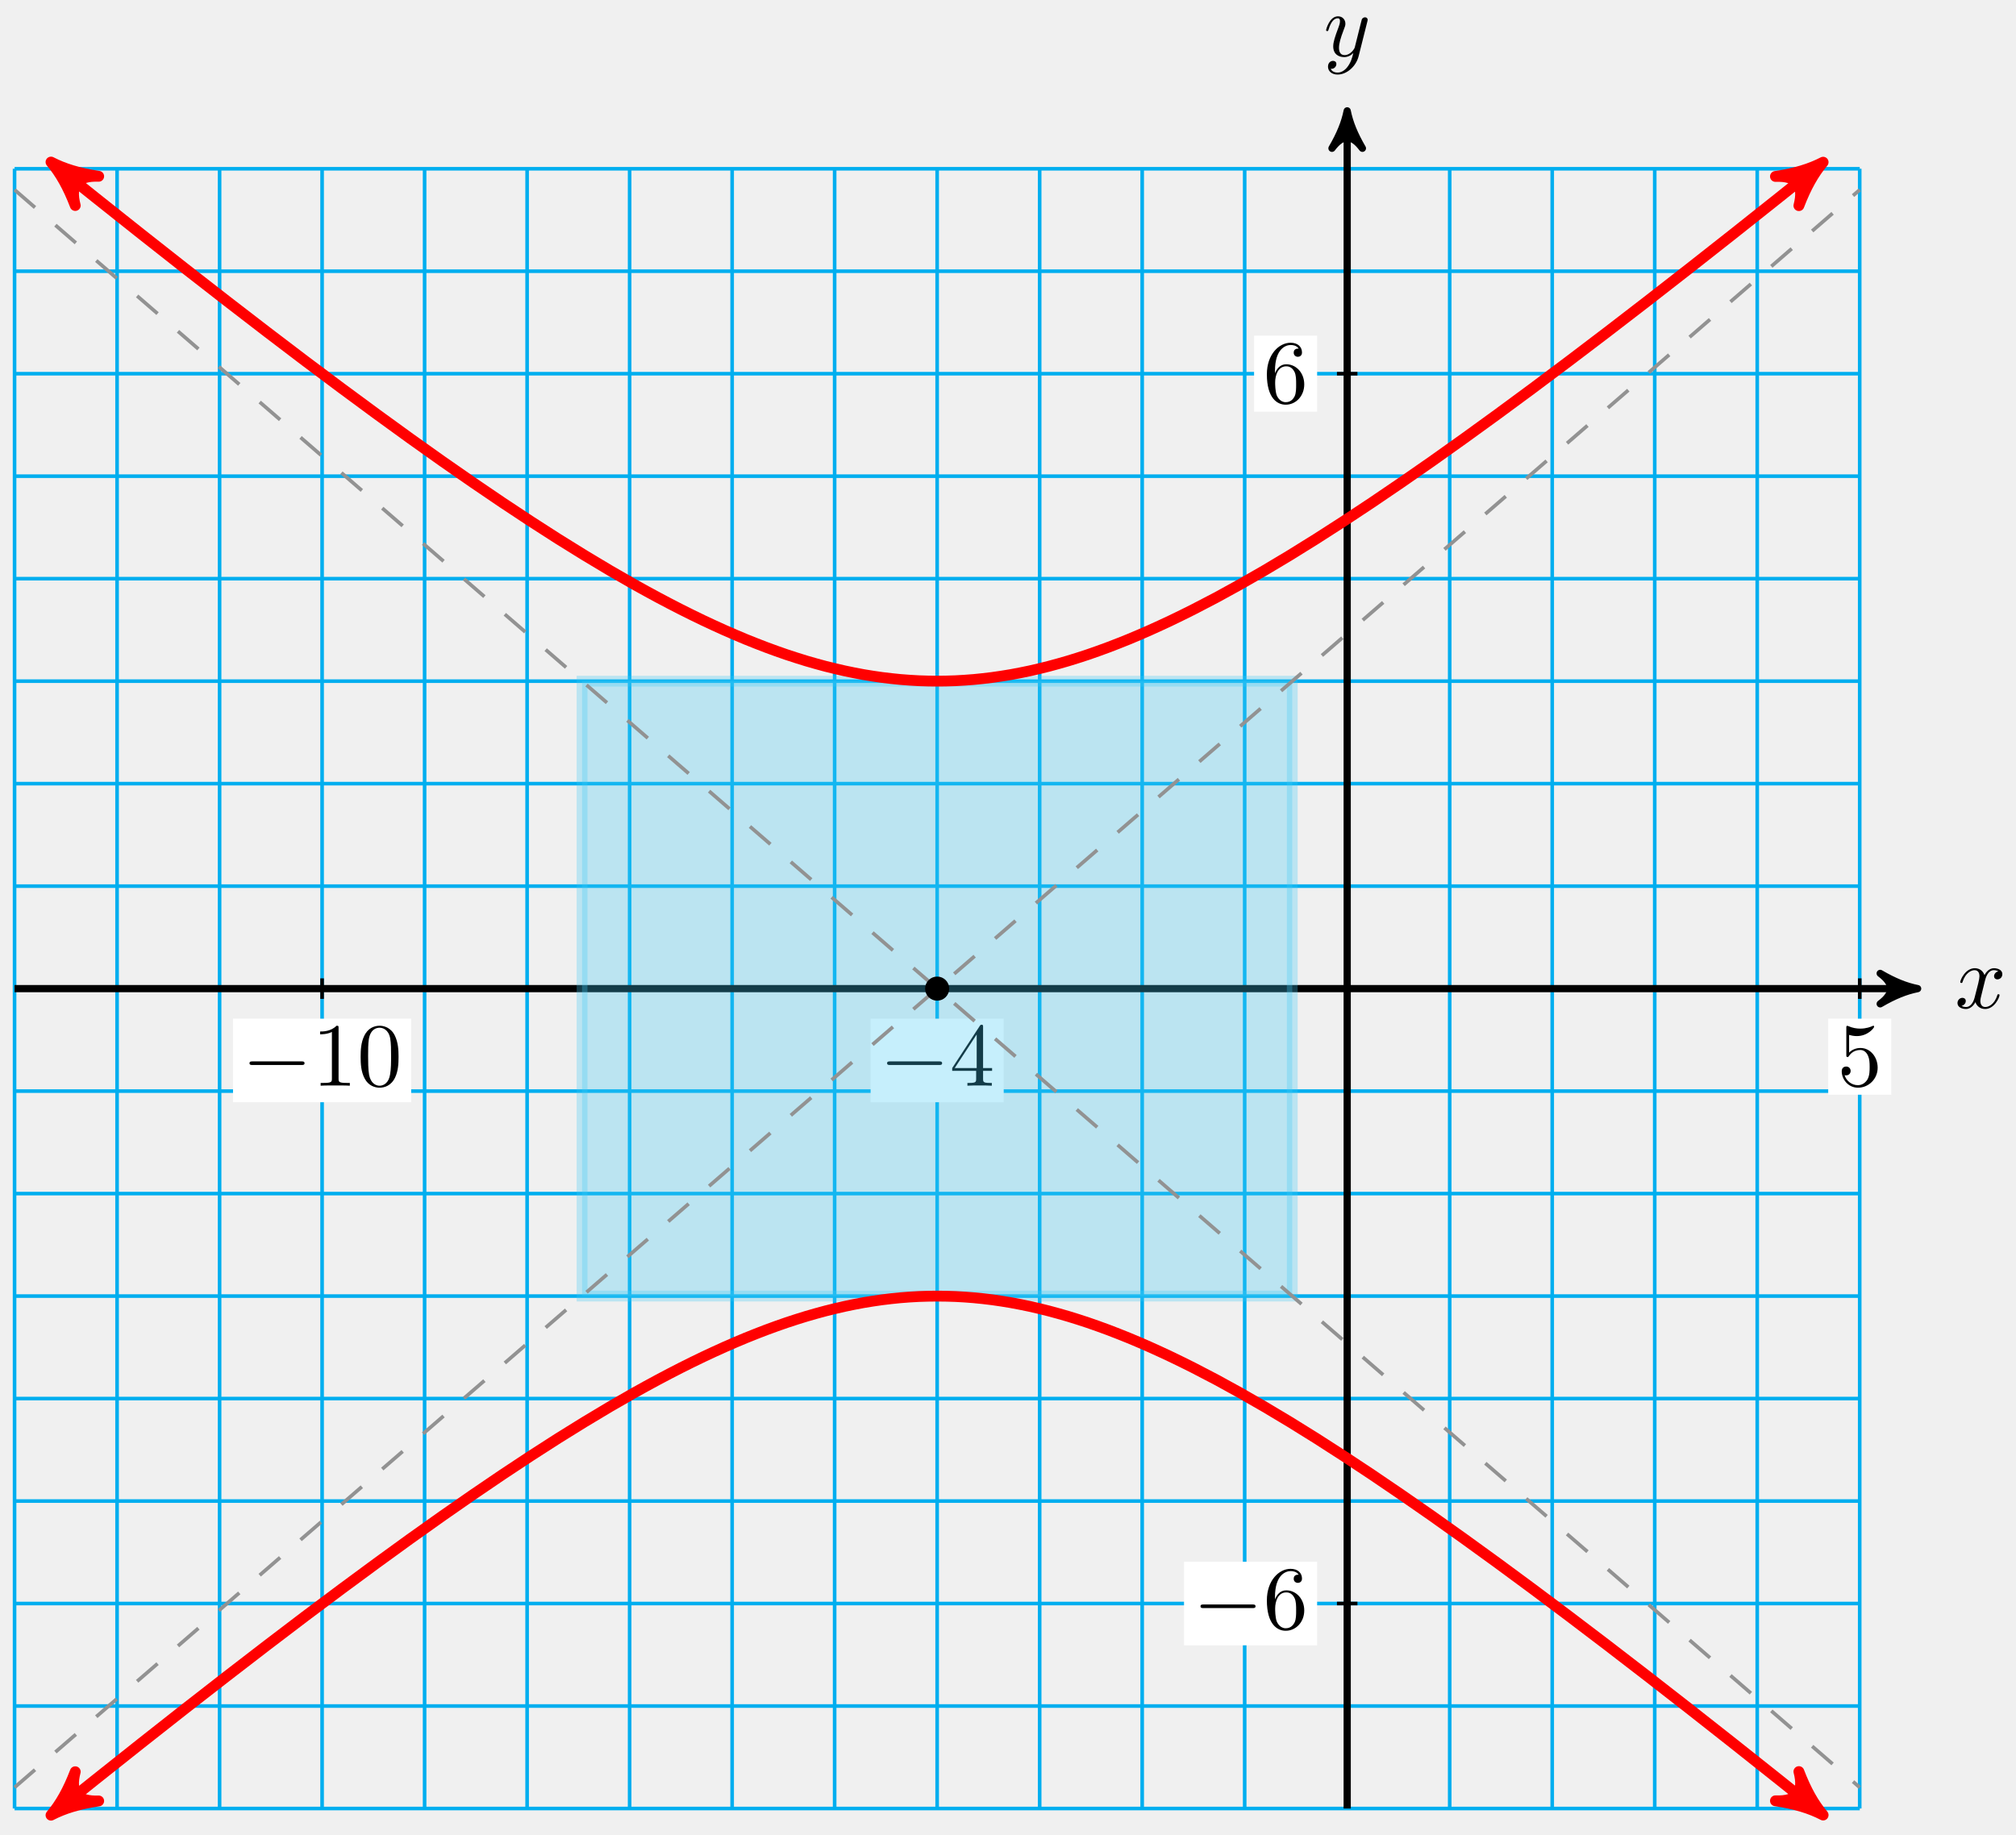
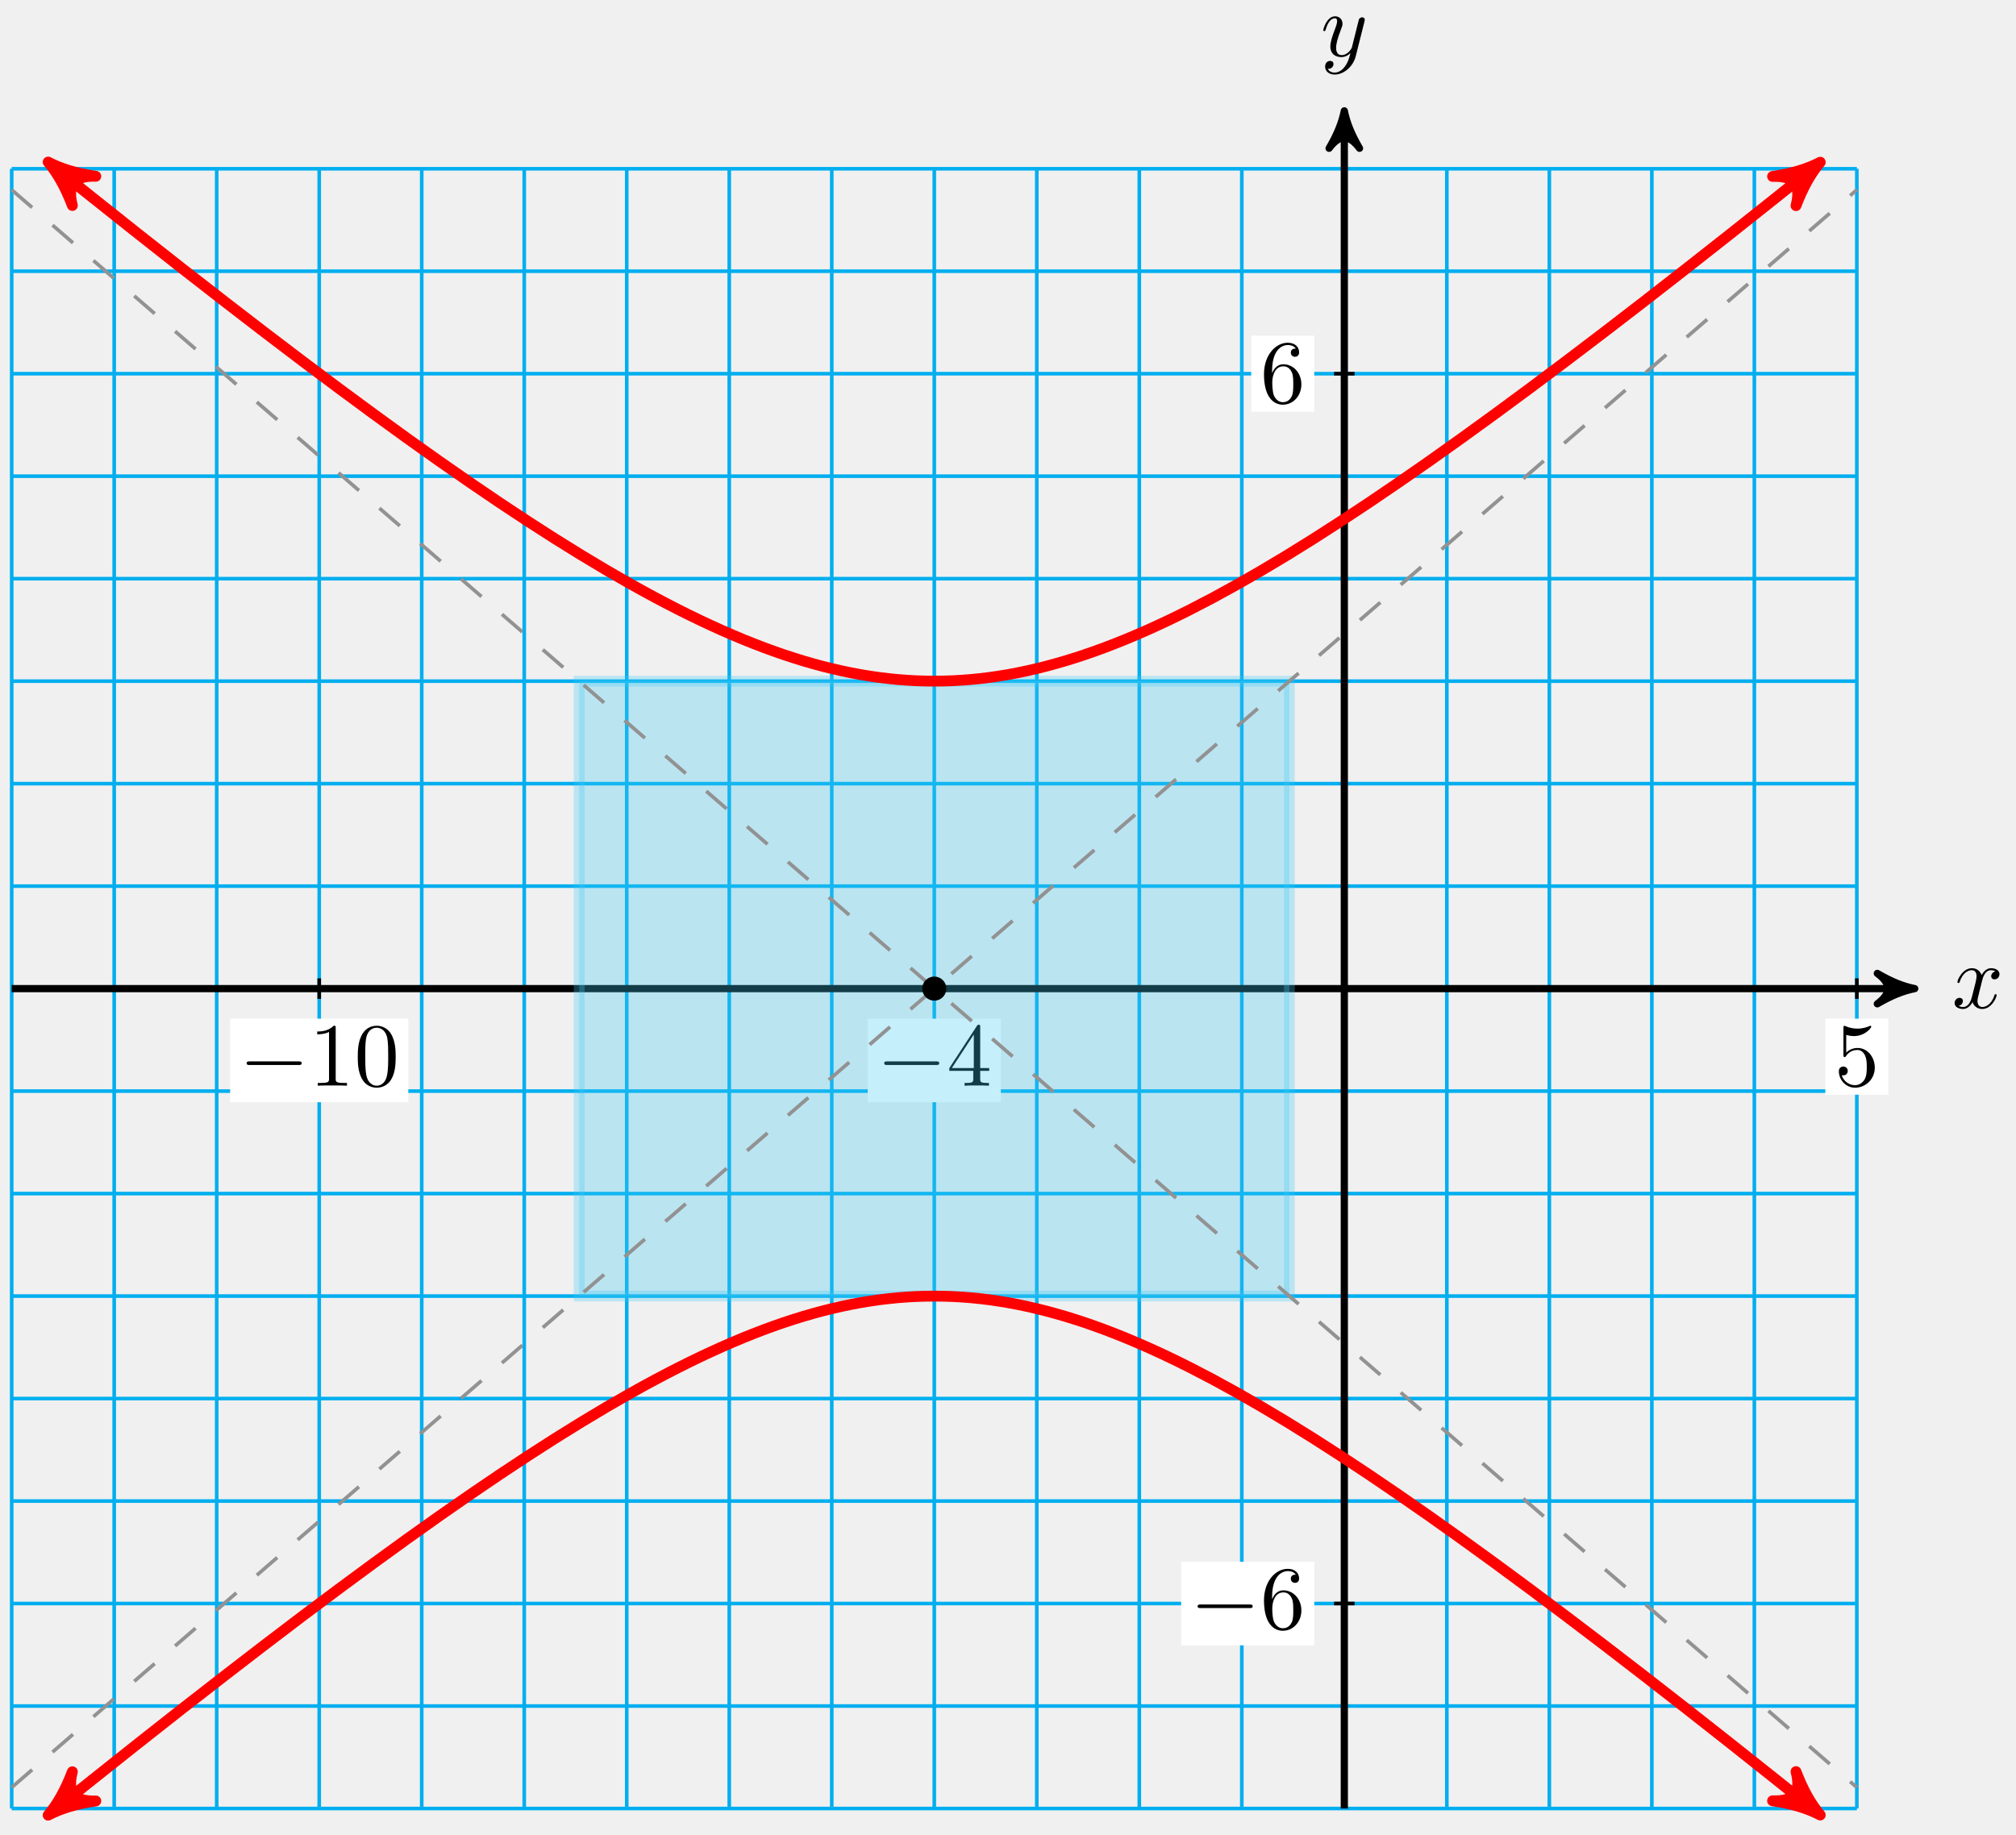
<svg xmlns="http://www.w3.org/2000/svg" xmlns:xlink="http://www.w3.org/1999/xlink" version="1.1" width="223" height="203" viewBox="0 0 223 203">
  <defs>
    <path id="font_1_1" d="M.334 .302C.34 .328 .363 .42 .433 .42 .438 .42 .462 .42 .483 .407 .455 .402 .435 .377 .435 .353 .435 .337 .446 .318 .473 .318 .495 .318 .527 .336 .527 .376 .527 .428 .468 .442 .434 .442 .376 .442 .341 .389 .329 .366 .304 .432 .25 .442 .221 .442 .117 .442 .06 .313 .06 .288 .06 .278 .07 .278 .072 .278 .08 .278 .083 .28 .085 .289 .119 .395 .185 .42 .219 .42 .238 .42 .273 .411 .273 .353 .273 .322 .256 .255 .219 .115 .203 .053 .168 .011 .124 .011 .118 .011 .095 .011 .074 .024 .099 .029 .121 .05 .121 .078 .121 .105 .099 .113 .084 .113 .054 .113 .029 .087 .029 .055 .029 .009 .079-.011 .123-.011 .189-.011 .225 .059 .228 .065 .24 .028 .276-.011 .336-.011 .439-.011 .496 .118 .496 .143 .496 .153 .487 .153 .484 .153 .475 .153 .473 .149 .471 .142 .438 .035 .37 .011 .338 .011 .299 .011 .283 .043 .283 .077 .283 .099 .289 .121 .3 .165L.334 .302Z" />
    <path id="font_1_2" d="M.486 .381C.49 .395 .49 .397 .49 .404 .49 .422 .476 .431 .461 .431 .451 .431 .435 .425 .426 .41 .424 .405 .416 .374 .412 .356 .405 .33 .398 .303 .392 .276L.347 .096C.343 .081 .3 .011 .234 .011 .183 .011 .172 .055 .172 .092 .172 .138 .189 .2 .223 .288 .239 .329 .243 .34 .243 .36 .243 .405 .211 .442 .161 .442 .066 .442 .029 .297 .029 .288 .029 .278 .039 .278 .041 .278 .051 .278 .052 .28 .057 .296 .084 .39 .124 .42 .158 .42 .166 .42 .183 .42 .183 .388 .183 .363 .173 .337 .166 .318 .126 .212 .108 .155 .108 .108 .108 .019 .171-.011 .23-.011 .269-.011 .303 .006 .331 .034 .318-.018 .306-.067 .266-.12 .24-.154 .202-.183 .156-.183 .142-.183 .097-.18 .08-.141 .096-.141 .109-.141 .123-.129 .133-.12 .143-.107 .143-.088 .143-.057 .116-.053 .106-.053 .083-.053 .05-.069 .05-.118 .05-.168 .094-.205 .156-.205 .259-.205 .362-.114 .39-.001L.486 .381Z" />
    <path id="font_2_1" d="M.659 .23C.676 .23 .694 .23 .694 .25 .694 .27 .676 .27 .659 .27H.118C.101 .27 .083 .27 .083 .25 .083 .23 .101 .23 .118 .23H.659Z" />
    <path id="font_3_2" d="M.294 .64C.294 .664 .294 .666 .271 .666 .209 .602 .121 .602 .089 .602V.571C.109 .571 .168 .571 .22 .597V.079C.22 .043 .217 .031 .127 .031H.095V0C.13 .003 .217 .003 .257 .003 .297 .003 .384 .003 .419 0V.031H.387C.297 .031 .294 .042 .294 .079V.64Z" />
    <path id="font_3_1" d="M.46 .32C.46 .4 .455 .48 .42 .554 .374 .65 .292 .666 .25 .666 .19 .666 .117 .64 .076 .547 .044 .478 .039 .4 .039 .32 .039 .245 .043 .155 .084 .079 .127-.002 .2-.022 .249-.022 .303-.022 .379-.001 .423 .094 .455 .163 .46 .241 .46 .32M.249-0C.21-0 .151 .025 .133 .121 .122 .181 .122 .273 .122 .332 .122 .396 .122 .462 .13 .516 .149 .635 .224 .644 .249 .644 .282 .644 .348 .626 .367 .527 .377 .471 .377 .395 .377 .332 .377 .257 .377 .189 .366 .125 .351 .03 .294-0 .249-0Z" />
    <path id="font_3_3" d="M.294 .165V.078C.294 .042 .292 .031 .218 .031H.197V0C.238 .003 .29 .003 .332 .003 .374 .003 .427 .003 .468 0V.031H.447C.373 .031 .371 .042 .371 .078V.165H.471V.196H.371V.651C.371 .671 .371 .677 .355 .677 .346 .677 .343 .677 .335 .665L.028 .196V.165H.294M.3 .196H.056L.3 .569V.196Z" />
    <path id="font_3_4" d="M.449 .2C.449 .319 .367 .419 .259 .419 .211 .419 .168 .403 .132 .368V.564C.152 .558 .185 .551 .217 .551 .34 .551 .41 .642 .41 .655 .41 .661 .407 .666 .4 .666 .399 .666 .397 .666 .392 .663 .372 .654 .323 .634 .256 .634 .216 .634 .17 .641 .123 .662 .115 .665 .113 .665 .111 .665 .101 .665 .101 .657 .101 .641V.344C.101 .326 .101 .318 .115 .318 .122 .318 .124 .321 .128 .327 .139 .343 .176 .397 .257 .397 .309 .397 .334 .351 .342 .333 .358 .296 .36 .257 .36 .207 .36 .172 .36 .112 .336 .07 .312 .031 .275 .006 .229 .006 .156 .006 .099 .058 .082 .117 .085 .116 .088 .115 .099 .115 .132 .115 .149 .14 .149 .164 .149 .188 .132 .213 .099 .213 .085 .213 .05 .206 .05 .16 .05 .074 .119-.022 .231-.022 .347-.022 .449 .073 .449 .2Z" />
    <path id="font_3_5" d="M.132 .328V.352C.132 .605 .256 .641 .307 .641 .331 .641 .373 .635 .395 .601 .38 .601 .34 .601 .34 .556 .34 .525 .364 .51 .386 .51 .402 .51 .432 .519 .432 .558 .432 .618 .388 .666 .305 .666 .177 .666 .042 .537 .042 .316 .042 .049 .158-.022 .251-.022 .362-.022 .457 .072 .457 .204 .457 .331 .368 .427 .257 .427 .189 .427 .152 .376 .132 .328M.251 .006C.188 .006 .158 .066 .152 .081 .134 .128 .134 .208 .134 .226 .134 .304 .166 .404 .256 .404 .272 .404 .318 .404 .349 .342 .367 .305 .367 .254 .367 .205 .367 .157 .367 .107 .35 .071 .32 .011 .274 .006 .251 .006Z" />
  </defs>
-   <path transform="matrix(1.00005,0,0,-1.00002,149.0197,109.3779)" stroke-width=".399" stroke-linecap="butt" stroke-miterlimit="10" stroke-linejoin="miter" fill="none" stroke="#00aeef" d="M-147.401-90.708H56.693M-147.401-79.37H56.693M-147.401-68.031H56.693M-147.401-56.693H56.693M-147.401-45.354H56.693M-147.401-34.016H56.693M-147.401-22.677H56.693M-147.401-11.339H56.693M-147.401 0H56.693M-147.401 11.339H56.693M-147.401 22.677H56.693M-147.401 34.016H56.693M-147.401 45.354H56.693M-147.401 56.693H56.693M-147.401 68.031H56.693M-147.401 79.37H56.693M-147.401 90.704H56.693M-147.401-90.708V90.708M-136.063-90.708V90.708M-124.724-90.708V90.708M-113.385-90.708V90.708M-102.047-90.708V90.708M-90.708-90.708V90.708M-79.37-90.708V90.708M-68.031-90.708V90.708M-56.693-90.708V90.708M-45.354-90.708V90.708M-34.016-90.708V90.708M-22.677-90.708V90.708M-11.339-90.708V90.708M0-90.708V90.708M11.339-90.708V90.708M22.677-90.708V90.708M34.016-90.708V90.708M45.354-90.708V90.708M56.689-90.708V90.708M56.693 90.708" />
-   <path transform="matrix(1.00005,0,0,-1.00002,149.0197,109.3779)" stroke-width=".797" stroke-linecap="butt" stroke-miterlimit="10" stroke-linejoin="miter" fill="none" stroke="#000000" d="M-147.401 0H62.061" />
-   <path transform="matrix(1.00005,0,0,-1.00002,211.0841,109.3779)" d="M1.036 0C-.259 .259-1.554 .777-3.108 1.684-1.554 .518-1.554-.518-3.108-1.684-1.554-.777-.259-.259 1.036 0Z" />
-   <path transform="matrix(1.00005,0,0,-1.00002,211.0841,109.3779)" stroke-width=".797" stroke-linecap="butt" stroke-linejoin="round" fill="none" stroke="#000000" d="M1.036 0C-.259 .259-1.554 .777-3.108 1.684-1.554 .518-1.554-.518-3.108-1.684-1.554-.777-.259-.259 1.036 0Z" />
-   <use data-text="x" xlink:href="#font_1_1" transform="matrix(9.963098,0,0,-9.962799,216.238,111.523)" />
-   <path transform="matrix(1.00005,0,0,-1.00002,149.0197,109.3779)" stroke-width=".797" stroke-linecap="butt" stroke-miterlimit="10" stroke-linejoin="miter" fill="none" stroke="#000000" d="M0-90.708V96.077" />
-   <path transform="matrix(0,-1.00002,-1.00005,-0,149.0197,13.29903)" d="M1.036 0C-.259 .259-1.554 .777-3.108 1.684-1.554 .518-1.554-.518-3.108-1.684-1.554-.777-.259-.259 1.036 0Z" />
-   <path transform="matrix(0,-1.00002,-1.00005,-0,149.0197,13.29903)" stroke-width=".797" stroke-linecap="butt" stroke-linejoin="round" fill="none" stroke="#000000" d="M1.036 0C-.259 .259-1.554 .777-3.108 1.684-1.554 .518-1.554-.518-3.108-1.684-1.554-.777-.259-.259 1.036 0Z" />
-   <use data-text="y" xlink:href="#font_1_2" transform="matrix(9.963098,0,0,-9.962799,146.3986,6.207863)" />
-   <path transform="matrix(1.00005,0,0,-1.00002,149.0197,109.3779)" stroke-width=".399" stroke-linecap="butt" stroke-miterlimit="10" stroke-linejoin="miter" fill="none" stroke="#000000" d="M-113.385 1.134V-1.134" />
-   <path transform="matrix(1.00005,0,0,-1.00002,149.0197,109.3779)" d="M-123.238-12.569H-103.533V-3.326H-123.238Z" fill="#ffffff" />
-   <use data-text="−" xlink:href="#font_2_1" transform="matrix(9.963098,0,0,-9.962799,26.77258,120.1201)" />
-   <use data-text="1" xlink:href="#font_3_2" transform="matrix(9.963098,0,0,-9.962799,34.52196,120.1201)" />
-   <use data-text="0" xlink:href="#font_3_1" transform="matrix(9.963098,0,0,-9.962799,39.50351,120.1201)" />
-   <path transform="matrix(1.00005,0,0,-1.00002,149.0197,109.3779)" stroke-width=".399" stroke-linecap="butt" stroke-miterlimit="10" stroke-linejoin="miter" fill="none" stroke="#000000" d="M-45.354 1.134V-1.134" />
-   <path transform="matrix(1.00005,0,0,-1.00002,149.0197,109.3779)" d="M-52.716-12.569H-37.993V-3.326H-52.716Z" fill="#ffffff" />
-   <use data-text="−" xlink:href="#font_2_1" transform="matrix(9.963098,0,0,-9.962799,97.2981,120.1201)" />
-   <use data-text="4" xlink:href="#font_3_3" transform="matrix(9.963098,0,0,-9.962799,105.0475,120.1201)" />
-   <path transform="matrix(1.00005,0,0,-1.00002,149.0197,109.3779)" stroke-width=".399" stroke-linecap="butt" stroke-miterlimit="10" stroke-linejoin="miter" fill="none" stroke="#000000" d="M56.693 1.134V-1.134" />
-   <path transform="matrix(1.00005,0,0,-1.00002,149.0197,109.3779)" d="M53.206-11.739H60.18V-3.326H53.206Z" fill="#ffffff" />
-   <use data-text="5" xlink:href="#font_3_4" transform="matrix(9.963098,0,0,-9.962799,203.2244,120.1201)" />
-   <path transform="matrix(1.00005,0,0,-1.00002,149.0197,109.3779)" stroke-width=".399" stroke-linecap="butt" stroke-miterlimit="10" stroke-linejoin="miter" fill="none" stroke="#000000" d="M1.134-68.031H-1.134" />
-   <path transform="matrix(1.00005,0,0,-1.00002,149.0197,109.3779)" d="M-18.048-72.653H-3.326V-63.41H-18.048Z" fill="#ffffff" />
-   <use data-text="−" xlink:href="#font_2_1" transform="matrix(9.963098,0,0,-9.962799,131.9668,180.2054)" />
-   <use data-text="6" xlink:href="#font_3_5" transform="matrix(9.963098,0,0,-9.962799,139.7162,180.2054)" />
-   <path transform="matrix(1.00005,0,0,-1.00002,149.0197,109.3779)" stroke-width=".399" stroke-linecap="butt" stroke-miterlimit="10" stroke-linejoin="miter" fill="none" stroke="#000000" d="M1.134 68.031H-1.134" />
-   <path transform="matrix(1.00005,0,0,-1.00002,149.0197,109.3779)" d="M-10.299 63.825H-3.326V72.238H-10.299Z" fill="#ffffff" />
-   <use data-text="6" xlink:href="#font_3_5" transform="matrix(9.963098,0,0,-9.962799,139.7162,44.55564)" />
+   <path transform="matrix(1.00005,0,0,-1.00002,148.7015,109.3779)" stroke-width=".399" stroke-linecap="butt" stroke-miterlimit="10" stroke-linejoin="miter" fill="none" stroke="#00aeef" d="M-147.401-90.708H56.693M-147.401-79.37H56.693M-147.401-68.031H56.693M-147.401-56.693H56.693M-147.401-45.354H56.693M-147.401-34.016H56.693M-147.401-22.677H56.693M-147.401-11.339H56.693M-147.401 0H56.693M-147.401 11.339H56.693M-147.401 22.677H56.693M-147.401 34.016H56.693M-147.401 45.354H56.693M-147.401 56.693H56.693M-147.401 68.031H56.693M-147.401 79.37H56.693M-147.401 90.704H56.693M-147.401-90.708V90.708M-136.063-90.708V90.708M-124.724-90.708V90.708M-113.385-90.708V90.708M-102.047-90.708V90.708M-90.708-90.708V90.708M-79.37-90.708V90.708M-68.031-90.708V90.708M-56.693-90.708V90.708M-45.354-90.708V90.708M-34.016-90.708V90.708M-22.677-90.708V90.708M-11.339-90.708V90.708M0-90.708V90.708M11.339-90.708V90.708M22.677-90.708V90.708M34.016-90.708V90.708M45.354-90.708V90.708M56.689-90.708V90.708M56.693 90.708" />
+   <path transform="matrix(1.00005,0,0,-1.00002,148.7015,109.3779)" stroke-width=".797" stroke-linecap="butt" stroke-miterlimit="10" stroke-linejoin="miter" fill="none" stroke="#000000" d="M-147.401 0H62.061" />
+   <path transform="matrix(1.00005,0,0,-1.00002,210.766,109.3779)" d="M1.036 0C-.259 .259-1.554 .777-3.108 1.684-1.554 .518-1.554-.518-3.108-1.684-1.554-.777-.259-.259 1.036 0Z" />
+   <path transform="matrix(1.00005,0,0,-1.00002,210.766,109.3779)" stroke-width=".797" stroke-linecap="butt" stroke-linejoin="round" fill="none" stroke="#000000" d="M1.036 0C-.259 .259-1.554 .777-3.108 1.684-1.554 .518-1.554-.518-3.108-1.684-1.554-.777-.259-.259 1.036 0Z" />
+   <use data-text="x" xlink:href="#font_1_1" transform="matrix(9.963098,0,0,-9.962799,215.9199,111.523)" />
+   <path transform="matrix(1.00005,0,0,-1.00002,148.7015,109.3779)" stroke-width=".797" stroke-linecap="butt" stroke-miterlimit="10" stroke-linejoin="miter" fill="none" stroke="#000000" d="M0-90.708V96.077" />
+   <path transform="matrix(0,-1.00002,-1.00005,-0,148.7015,13.29903)" d="M1.036 0C-.259 .259-1.554 .777-3.108 1.684-1.554 .518-1.554-.518-3.108-1.684-1.554-.777-.259-.259 1.036 0Z" />
+   <path transform="matrix(0,-1.00002,-1.00005,-0,148.7015,13.29903)" stroke-width=".797" stroke-linecap="butt" stroke-linejoin="round" fill="none" stroke="#000000" d="M1.036 0C-.259 .259-1.554 .777-3.108 1.684-1.554 .518-1.554-.518-3.108-1.684-1.554-.777-.259-.259 1.036 0Z" />
+   <use data-text="y" xlink:href="#font_1_2" transform="matrix(9.963098,0,0,-9.962799,146.0804,6.207863)" />
+   <path transform="matrix(1.00005,0,0,-1.00002,148.7015,109.3779)" stroke-width=".399" stroke-linecap="butt" stroke-miterlimit="10" stroke-linejoin="miter" fill="none" stroke="#000000" d="M-113.385 1.134V-1.134" />
+   <path transform="matrix(1.00005,0,0,-1.00002,148.7015,109.3779)" d="M-123.238-12.569H-103.533V-3.326H-123.238Z" fill="#ffffff" />
+   <use data-text="−" xlink:href="#font_2_1" transform="matrix(9.963098,0,0,-9.962799,26.45442,120.1201)" />
+   <use data-text="1" xlink:href="#font_3_2" transform="matrix(9.963098,0,0,-9.962799,34.20381,120.1201)" />
+   <use data-text="0" xlink:href="#font_3_1" transform="matrix(9.963098,0,0,-9.962799,39.18535,120.1201)" />
+   <path transform="matrix(1.00005,0,0,-1.00002,148.7015,109.3779)" stroke-width=".399" stroke-linecap="butt" stroke-miterlimit="10" stroke-linejoin="miter" fill="none" stroke="#000000" d="M-45.354 1.134V-1.134" />
+   <path transform="matrix(1.00005,0,0,-1.00002,148.7015,109.3779)" d="M-52.716-12.569H-37.993V-3.326H-52.716Z" fill="#ffffff" />
+   <use data-text="−" xlink:href="#font_2_1" transform="matrix(9.963098,0,0,-9.962799,96.97994,120.1201)" />
+   <use data-text="4" xlink:href="#font_3_3" transform="matrix(9.963098,0,0,-9.962799,104.7293,120.1201)" />
+   <path transform="matrix(1.00005,0,0,-1.00002,148.7015,109.3779)" stroke-width=".399" stroke-linecap="butt" stroke-miterlimit="10" stroke-linejoin="miter" fill="none" stroke="#000000" d="M56.693 1.134V-1.134" />
+   <path transform="matrix(1.00005,0,0,-1.00002,148.7015,109.3779)" d="M53.206-11.739H60.18V-3.326H53.206Z" fill="#ffffff" />
+   <use data-text="5" xlink:href="#font_3_4" transform="matrix(9.963098,0,0,-9.962799,202.9062,120.1201)" />
+   <path transform="matrix(1.00005,0,0,-1.00002,148.7015,109.3779)" stroke-width=".399" stroke-linecap="butt" stroke-miterlimit="10" stroke-linejoin="miter" fill="none" stroke="#000000" d="M1.134-68.031H-1.134" />
+   <path transform="matrix(1.00005,0,0,-1.00002,148.7015,109.3779)" d="M-18.048-72.653H-3.326V-63.41H-18.048Z" fill="#ffffff" />
+   <use data-text="−" xlink:href="#font_2_1" transform="matrix(9.963098,0,0,-9.962799,131.6487,180.2054)" />
+   <use data-text="6" xlink:href="#font_3_5" transform="matrix(9.963098,0,0,-9.962799,139.3981,180.2054)" />
+   <path transform="matrix(1.00005,0,0,-1.00002,148.7015,109.3779)" stroke-width=".399" stroke-linecap="butt" stroke-miterlimit="10" stroke-linejoin="miter" fill="none" stroke="#000000" d="M1.134 68.031H-1.134" />
+   <path transform="matrix(1.00005,0,0,-1.00002,148.7015,109.3779)" d="M-10.299 63.825H-3.326V72.238H-10.299Z" fill="#ffffff" />
+   <use data-text="6" xlink:href="#font_3_5" transform="matrix(9.963098,0,0,-9.962799,139.3981,44.55564)" />
  <g>
-     <path transform="matrix(1.00005,0,0,-1.00002,149.0197,109.3779)" d="M-84.632-34.016V34.016H-6.076V-34.016ZM-6.076 34.016" fill="#42c8f4" fill-opacity=".3" />
-     <path transform="matrix(1.00005,0,0,-1.00002,149.0197,109.3779)" stroke-width="1.196" stroke-linecap="butt" stroke-miterlimit="10" stroke-linejoin="miter" fill="none" stroke="#42c8f4" stroke-opacity=".3" d="M-84.632-34.016V34.016H-6.076V-34.016ZM-6.076 34.016" />
+     <path transform="matrix(1.00005,0,0,-1.00002,148.7015,109.3779)" d="M-84.632-34.016V34.016H-6.076V-34.016ZM-6.076 34.016" fill="#42c8f4" fill-opacity=".3" />
+     <path transform="matrix(1.00005,0,0,-1.00002,148.7015,109.3779)" stroke-width="1.196" stroke-linecap="butt" stroke-miterlimit="10" stroke-linejoin="miter" fill="none" stroke="#42c8f4" stroke-opacity=".3" d="M-84.632-34.016V34.016H-6.076V-34.016ZM-6.076 34.016" />
  </g>
-   <path transform="matrix(1.00005,0,0,-1.00002,149.0197,109.3779)" stroke-width=".399" stroke-linecap="butt" stroke-dasharray="2.989,2.989" stroke-miterlimit="10" stroke-linejoin="miter" fill="none" stroke="#929292" d="M-147.401-88.377 56.693 88.377" />
-   <path transform="matrix(1.00005,0,0,-1.00002,149.0197,109.3779)" stroke-width=".399" stroke-linecap="butt" stroke-dasharray="2.989,2.989" stroke-miterlimit="10" stroke-linejoin="miter" fill="none" stroke="#929292" d="M-147.401 88.377 56.693-88.377" />
-   <path transform="matrix(1.00005,0,0,-1.00002,149.0197,109.3779)" d="M-44.22 0C-44.22 .626-44.728 1.134-45.354 1.134-45.98 1.134-46.488 .626-46.488 0-46.488-.626-45.98-1.134-45.354-1.134-44.728-1.134-44.22-.626-44.22 0ZM-45.354 0" />
-   <path transform="matrix(1.00005,0,0,-1.00002,149.0197,109.3779)" stroke-width=".399" stroke-linecap="butt" stroke-miterlimit="10" stroke-linejoin="miter" fill="none" stroke="#000000" d="M-44.22 0C-44.22 .626-44.728 1.134-45.354 1.134-45.98 1.134-46.488 .626-46.488 0-46.488-.626-45.98-1.134-45.354-1.134-44.728-1.134-44.22-.626-44.22 0ZM-45.354 0" />
-   <path transform="matrix(1.00005,0,0,-1.00002,149.0197,109.3779)" stroke-width="1.196" stroke-linecap="butt" stroke-miterlimit="10" stroke-linejoin="miter" fill="none" stroke="#ff0000" d="M-142.377 90.649C-139.945 88.699-139.945 88.699-138.498 87.545-137.051 86.39-134.788 84.592-133.408 83.5-132.028 82.409-129.869 80.708-128.552 79.676-127.235 78.645-125.174 77.04-123.916 76.067-122.659 75.093-120.69 73.577-119.49 72.658-118.289 71.739-116.41 70.31-115.263 69.443-114.115 68.576-112.315 67.229-111.217 66.412-110.119 65.596-108.399 64.327-107.348 63.559-106.298 62.79-104.652 61.596-103.646 60.873-102.64 60.151-101.061 59.029-100.097 58.35-99.132 57.672-97.62 56.619-96.695 55.983-95.77 55.347-94.318 54.36-93.43 53.764-92.541 53.168-91.143 52.244-90.289 51.687-89.435 51.13-88.095 50.268-87.273 49.749-86.45 49.229-85.157 48.427-84.364 47.944-83.571 47.461-82.325 46.713-81.56 46.264-80.796 45.815-79.591 45.124-78.852 44.708-78.113 44.293-76.949 43.654-76.234 43.272-75.519 42.889-74.392 42.301-73.698 41.95-73.005 41.598-71.909 41.06-71.236 40.739-70.562 40.419-69.499 39.929-68.844 39.638-68.189 39.347-67.153 38.904-66.515 38.641-65.876 38.379-64.865 37.981-64.241 37.747-63.617 37.513-62.63 37.159-62.019 36.952-61.409 36.746-60.441 36.437-59.841 36.257-59.242 36.078-58.289 35.811-57.7 35.658-57.11 35.506-56.172 35.282-55.591 35.155-55.01 35.028-54.086 34.845-53.512 34.743-52.938 34.642-52.022 34.502-51.453 34.426-50.884 34.351-49.976 34.25-49.411 34.199-48.846 34.149-47.943 34.088-47.38 34.063-46.817 34.038-45.915 34.019-45.354 34.019-44.793 34.019-43.898 34.038-43.336 34.063-42.775 34.088-41.871 34.149-41.305 34.199-40.74 34.249-39.83 34.349-39.261 34.425-38.692 34.5-37.778 34.642-37.204 34.743-36.63 34.844-35.705 35.026-35.124 35.153-34.543 35.28-33.606 35.505-33.017 35.658-32.428 35.811-31.476 36.077-30.876 36.256-30.277 36.436-29.307 36.743-28.696 36.95-28.086 37.156-27.099 37.51-26.475 37.744-25.852 37.978-24.841 38.375-24.202 38.637-23.563 38.899-22.528 39.343-21.873 39.634-21.218 39.925-20.154 40.415-19.48 40.736-18.807 41.056-17.712 41.594-17.019 41.946-16.326 42.297-15.199 42.884-14.484 43.266-13.769 43.649-12.605 44.288-11.866 44.704-11.127 45.119-9.923 45.811-9.158 46.259-8.393 46.708-7.146 47.453-6.353 47.936-5.561 48.419-4.27 49.222-3.448 49.741-2.626 50.261-1.284 51.124-.43 51.681 .424 52.238 1.821 53.161 2.71 53.757 3.598 54.353 5.049 55.34 5.974 55.976 6.899 56.612 8.414 57.663 9.378 58.341 10.342 59.02 11.918 60.143 12.924 60.865 13.93 61.587 15.577 62.78 16.627 63.548 17.678 64.316 19.399 65.585 20.496 66.401 21.594 67.218 23.39 68.565 24.537 69.432 25.685 70.298 27.566 71.727 28.767 72.646 29.968 73.564 31.936 75.08 33.193 76.054 34.45 77.027 36.509 78.633 37.826 79.664 39.142 80.695 41.302 82.394 42.682 83.485 44.062 84.576 46.325 86.375 47.772 87.529 49.219 88.684 53.111 91.805 51.65 90.633" />
-   <path transform="matrix(-.780049,-.6257025,-.6257212,.7800256,6.635925,18.72663)" d="M1.275 0C-.319 .319-1.913 .956-3.826 2.072-1.913 .638-1.913-.638-3.826-2.072-1.913-.956-.319-.319 1.275 0Z" fill="#ff0000" />
-   <path transform="matrix(-.780049,-.6257025,-.6257212,.7800256,6.635925,18.72663)" stroke-width="1.196" stroke-linecap="butt" stroke-linejoin="round" fill="none" stroke="#ff0000" d="M1.275 0C-.319 .319-1.913 .956-3.826 2.072-1.913 .638-1.913-.638-3.826-2.072-1.913-.956-.319-.319 1.275 0Z" />
-   <path transform="matrix(.780049,-.6256826,-.6257013,-.7800256,200.6718,18.74271)" d="M1.275 0C-.319 .319-1.913 .956-3.826 2.072-1.913 .638-1.913-.638-3.826-2.072-1.913-.956-.319-.319 1.275 0Z" fill="#ff0000" />
-   <path transform="matrix(.780049,-.6256826,-.6257013,-.7800256,200.6718,18.74271)" stroke-width="1.196" stroke-linecap="butt" stroke-linejoin="round" fill="none" stroke="#ff0000" d="M1.275 0C-.319 .319-1.913 .956-3.826 2.072-1.913 .638-1.913-.638-3.826-2.072-1.913-.956-.319-.319 1.275 0Z" />
-   <path transform="matrix(1.00005,0,0,-1.00002,149.0197,109.3779)" stroke-width="1.196" stroke-linecap="butt" stroke-miterlimit="10" stroke-linejoin="miter" fill="none" stroke="#ff0000" d="M-142.377-90.649C-139.945-88.699-139.945-88.699-138.498-87.545-137.051-86.39-134.788-84.592-133.408-83.5-132.028-82.409-129.869-80.708-128.552-79.676-127.235-78.645-125.174-77.04-123.916-76.067-122.659-75.093-120.69-73.577-119.49-72.658-118.289-71.739-116.41-70.31-115.263-69.443-114.115-68.576-112.315-67.229-111.217-66.412-110.119-65.596-108.399-64.327-107.348-63.559-106.298-62.79-104.652-61.596-103.646-60.873-102.64-60.151-101.061-59.029-100.097-58.35-99.132-57.672-97.62-56.619-96.695-55.983-95.77-55.347-94.318-54.36-93.43-53.764-92.541-53.168-91.143-52.244-90.289-51.687-89.435-51.13-88.095-50.268-87.273-49.749-86.45-49.229-85.157-48.427-84.364-47.944-83.571-47.461-82.325-46.713-81.56-46.264-80.796-45.815-79.591-45.124-78.852-44.708-78.113-44.293-76.949-43.654-76.234-43.272-75.519-42.889-74.392-42.301-73.698-41.95-73.005-41.598-71.909-41.06-71.236-40.739-70.562-40.419-69.499-39.929-68.844-39.638-68.189-39.347-67.153-38.904-66.515-38.641-65.876-38.379-64.865-37.981-64.241-37.747-63.617-37.513-62.63-37.159-62.019-36.952-61.409-36.746-60.441-36.437-59.841-36.257-59.242-36.078-58.289-35.811-57.7-35.658-57.11-35.506-56.172-35.282-55.591-35.155-55.01-35.028-54.086-34.845-53.512-34.743-52.938-34.642-52.022-34.502-51.453-34.426-50.884-34.351-49.976-34.25-49.411-34.199-48.846-34.149-47.943-34.088-47.38-34.063-46.817-34.038-45.915-34.019-45.354-34.019-44.793-34.019-43.898-34.038-43.336-34.063-42.775-34.088-41.871-34.149-41.305-34.199-40.74-34.249-39.83-34.349-39.261-34.425-38.692-34.5-37.778-34.642-37.204-34.743-36.63-34.844-35.705-35.026-35.124-35.153-34.543-35.28-33.606-35.505-33.017-35.658-32.428-35.811-31.476-36.077-30.876-36.256-30.277-36.436-29.307-36.743-28.696-36.95-28.086-37.156-27.099-37.51-26.475-37.744-25.852-37.978-24.841-38.375-24.202-38.637-23.563-38.899-22.528-39.343-21.873-39.634-21.218-39.925-20.154-40.415-19.48-40.736-18.807-41.056-17.712-41.594-17.019-41.946-16.326-42.297-15.199-42.884-14.484-43.266-13.769-43.649-12.605-44.288-11.866-44.704-11.127-45.119-9.923-45.811-9.158-46.259-8.393-46.708-7.146-47.453-6.353-47.936-5.561-48.419-4.27-49.222-3.448-49.741-2.626-50.261-1.284-51.124-.43-51.681 .424-52.238 1.821-53.161 2.71-53.757 3.598-54.353 5.049-55.34 5.974-55.976 6.899-56.612 8.414-57.663 9.378-58.341 10.342-59.02 11.918-60.143 12.924-60.865 13.93-61.587 15.577-62.78 16.627-63.548 17.678-64.316 19.399-65.585 20.496-66.401 21.594-67.218 23.39-68.565 24.537-69.432 25.685-70.298 27.566-71.727 28.767-72.646 29.968-73.564 31.936-75.08 33.193-76.054 34.45-77.027 36.509-78.633 37.826-79.664 39.142-80.695 41.302-82.394 42.682-83.485 44.062-84.576 46.325-86.375 47.772-87.529 49.219-88.684 53.111-91.805 51.65-90.633" />
-   <path transform="matrix(-.780049,.6257025,.6257212,.7800256,6.635925,200.0292)" d="M1.275 0C-.319 .319-1.913 .956-3.826 2.072-1.913 .638-1.913-.638-3.826-2.072-1.913-.956-.319-.319 1.275 0Z" fill="#ff0000" />
-   <path transform="matrix(-.780049,.6257025,.6257212,.7800256,6.635925,200.0292)" stroke-width="1.196" stroke-linecap="butt" stroke-linejoin="round" fill="none" stroke="#ff0000" d="M1.275 0C-.319 .319-1.913 .956-3.826 2.072-1.913 .638-1.913-.638-3.826-2.072-1.913-.956-.319-.319 1.275 0Z" />
-   <path transform="matrix(.780049,.6256826,.6257013,-.7800256,200.6718,200.0132)" d="M1.275 0C-.319 .319-1.913 .956-3.826 2.072-1.913 .638-1.913-.638-3.826-2.072-1.913-.956-.319-.319 1.275 0Z" fill="#ff0000" />
-   <path transform="matrix(.780049,.6256826,.6257013,-.7800256,200.6718,200.0132)" stroke-width="1.196" stroke-linecap="butt" stroke-linejoin="round" fill="none" stroke="#ff0000" d="M1.275 0C-.319 .319-1.913 .956-3.826 2.072-1.913 .638-1.913-.638-3.826-2.072-1.913-.956-.319-.319 1.275 0Z" />
+   <path transform="matrix(1.00005,0,0,-1.00002,148.7015,109.3779)" stroke-width=".399" stroke-linecap="butt" stroke-dasharray="2.989,2.989" stroke-miterlimit="10" stroke-linejoin="miter" fill="none" stroke="#929292" d="M-147.401-88.377 56.693 88.377" />
+   <path transform="matrix(1.00005,0,0,-1.00002,148.7015,109.3779)" stroke-width=".399" stroke-linecap="butt" stroke-dasharray="2.989,2.989" stroke-miterlimit="10" stroke-linejoin="miter" fill="none" stroke="#929292" d="M-147.401 88.377 56.693-88.377" />
+   <path transform="matrix(1.00005,0,0,-1.00002,148.7015,109.3779)" d="M-44.22 0C-44.22 .626-44.728 1.134-45.354 1.134-45.98 1.134-46.488 .626-46.488 0-46.488-.626-45.98-1.134-45.354-1.134-44.728-1.134-44.22-.626-44.22 0ZM-45.354 0" />
+   <path transform="matrix(1.00005,0,0,-1.00002,148.7015,109.3779)" stroke-width=".399" stroke-linecap="butt" stroke-miterlimit="10" stroke-linejoin="miter" fill="none" stroke="#000000" d="M-44.22 0C-44.22 .626-44.728 1.134-45.354 1.134-45.98 1.134-46.488 .626-46.488 0-46.488-.626-45.98-1.134-45.354-1.134-44.728-1.134-44.22-.626-44.22 0ZM-45.354 0" />
+   <path transform="matrix(1.00005,0,0,-1.00002,148.7015,109.3779)" stroke-width="1.196" stroke-linecap="butt" stroke-miterlimit="10" stroke-linejoin="miter" fill="none" stroke="#ff0000" d="M-142.377 90.649C-139.945 88.699-139.945 88.699-138.498 87.545-137.051 86.39-134.788 84.592-133.408 83.5-132.028 82.409-129.869 80.708-128.552 79.676-127.235 78.645-125.174 77.04-123.916 76.067-122.659 75.093-120.69 73.577-119.49 72.658-118.289 71.739-116.41 70.31-115.263 69.443-114.115 68.576-112.315 67.229-111.217 66.412-110.119 65.596-108.399 64.327-107.348 63.559-106.298 62.79-104.652 61.596-103.646 60.873-102.64 60.151-101.061 59.029-100.097 58.35-99.132 57.672-97.62 56.619-96.695 55.983-95.77 55.347-94.318 54.36-93.43 53.764-92.541 53.168-91.143 52.244-90.289 51.687-89.435 51.13-88.095 50.268-87.273 49.749-86.45 49.229-85.157 48.427-84.364 47.944-83.571 47.461-82.325 46.713-81.56 46.264-80.796 45.815-79.591 45.124-78.852 44.708-78.113 44.293-76.949 43.654-76.234 43.272-75.519 42.889-74.392 42.301-73.698 41.95-73.005 41.598-71.909 41.06-71.236 40.739-70.562 40.419-69.499 39.929-68.844 39.638-68.189 39.347-67.153 38.904-66.515 38.641-65.876 38.379-64.865 37.981-64.241 37.747-63.617 37.513-62.63 37.159-62.019 36.952-61.409 36.746-60.441 36.437-59.841 36.257-59.242 36.078-58.289 35.811-57.7 35.658-57.11 35.506-56.172 35.282-55.591 35.155-55.01 35.028-54.086 34.845-53.512 34.743-52.938 34.642-52.022 34.502-51.453 34.426-50.884 34.351-49.976 34.25-49.411 34.199-48.846 34.149-47.943 34.088-47.38 34.063-46.817 34.038-45.915 34.019-45.354 34.019-44.793 34.019-43.898 34.038-43.336 34.063-42.775 34.088-41.871 34.149-41.305 34.199-40.74 34.249-39.83 34.349-39.261 34.425-38.692 34.5-37.778 34.642-37.204 34.743-36.63 34.844-35.705 35.026-35.124 35.153-34.543 35.28-33.606 35.505-33.017 35.658-32.428 35.811-31.476 36.077-30.876 36.256-30.277 36.436-29.307 36.743-28.696 36.95-28.086 37.156-27.099 37.51-26.475 37.744-25.852 37.978-24.841 38.375-24.202 38.637-23.563 38.899-22.528 39.343-21.873 39.634-21.218 39.925-20.154 40.415-19.48 40.736-18.807 41.056-17.712 41.594-17.019 41.946-16.326 42.297-15.199 42.884-14.484 43.266-13.769 43.649-12.605 44.288-11.866 44.704-11.127 45.119-9.923 45.811-9.158 46.259-8.393 46.708-7.146 47.453-6.353 47.936-5.561 48.419-4.27 49.222-3.448 49.741-2.626 50.261-1.284 51.124-.43 51.681 .424 52.238 1.821 53.161 2.71 53.757 3.598 54.353 5.049 55.34 5.974 55.976 6.899 56.612 8.414 57.663 9.378 58.341 10.342 59.02 11.918 60.143 12.924 60.865 13.93 61.587 15.577 62.78 16.627 63.548 17.678 64.316 19.399 65.585 20.496 66.401 21.594 67.218 23.39 68.565 24.537 69.432 25.685 70.298 27.566 71.727 28.767 72.646 29.968 73.564 31.936 75.08 33.193 76.054 34.45 77.027 36.509 78.633 37.826 79.664 39.142 80.695 41.302 82.394 42.682 83.485 44.062 84.576 46.325 86.375 47.772 87.529 49.219 88.684 53.111 91.805 51.65 90.633" />
+   <path transform="matrix(-.780049,-.6257025,-.6257212,.7800256,6.317765,18.72663)" d="M1.275 0C-.319 .319-1.913 .956-3.826 2.072-1.913 .638-1.913-.638-3.826-2.072-1.913-.956-.319-.319 1.275 0Z" fill="#ff0000" />
+   <path transform="matrix(-.780049,-.6257025,-.6257212,.7800256,6.317765,18.72663)" stroke-width="1.196" stroke-linecap="butt" stroke-linejoin="round" fill="none" stroke="#ff0000" d="M1.275 0C-.319 .319-1.913 .956-3.826 2.072-1.913 .638-1.913-.638-3.826-2.072-1.913-.956-.319-.319 1.275 0Z" />
+   <path transform="matrix(.780049,-.6256826,-.6257013,-.7800256,200.3537,18.74271)" d="M1.275 0C-.319 .319-1.913 .956-3.826 2.072-1.913 .638-1.913-.638-3.826-2.072-1.913-.956-.319-.319 1.275 0Z" fill="#ff0000" />
+   <path transform="matrix(.780049,-.6256826,-.6257013,-.7800256,200.3537,18.74271)" stroke-width="1.196" stroke-linecap="butt" stroke-linejoin="round" fill="none" stroke="#ff0000" d="M1.275 0C-.319 .319-1.913 .956-3.826 2.072-1.913 .638-1.913-.638-3.826-2.072-1.913-.956-.319-.319 1.275 0Z" />
+   <path transform="matrix(1.00005,0,0,-1.00002,148.7015,109.3779)" stroke-width="1.196" stroke-linecap="butt" stroke-miterlimit="10" stroke-linejoin="miter" fill="none" stroke="#ff0000" d="M-142.377-90.649C-139.945-88.699-139.945-88.699-138.498-87.545-137.051-86.39-134.788-84.592-133.408-83.5-132.028-82.409-129.869-80.708-128.552-79.676-127.235-78.645-125.174-77.04-123.916-76.067-122.659-75.093-120.69-73.577-119.49-72.658-118.289-71.739-116.41-70.31-115.263-69.443-114.115-68.576-112.315-67.229-111.217-66.412-110.119-65.596-108.399-64.327-107.348-63.559-106.298-62.79-104.652-61.596-103.646-60.873-102.64-60.151-101.061-59.029-100.097-58.35-99.132-57.672-97.62-56.619-96.695-55.983-95.77-55.347-94.318-54.36-93.43-53.764-92.541-53.168-91.143-52.244-90.289-51.687-89.435-51.13-88.095-50.268-87.273-49.749-86.45-49.229-85.157-48.427-84.364-47.944-83.571-47.461-82.325-46.713-81.56-46.264-80.796-45.815-79.591-45.124-78.852-44.708-78.113-44.293-76.949-43.654-76.234-43.272-75.519-42.889-74.392-42.301-73.698-41.95-73.005-41.598-71.909-41.06-71.236-40.739-70.562-40.419-69.499-39.929-68.844-39.638-68.189-39.347-67.153-38.904-66.515-38.641-65.876-38.379-64.865-37.981-64.241-37.747-63.617-37.513-62.63-37.159-62.019-36.952-61.409-36.746-60.441-36.437-59.841-36.257-59.242-36.078-58.289-35.811-57.7-35.658-57.11-35.506-56.172-35.282-55.591-35.155-55.01-35.028-54.086-34.845-53.512-34.743-52.938-34.642-52.022-34.502-51.453-34.426-50.884-34.351-49.976-34.25-49.411-34.199-48.846-34.149-47.943-34.088-47.38-34.063-46.817-34.038-45.915-34.019-45.354-34.019-44.793-34.019-43.898-34.038-43.336-34.063-42.775-34.088-41.871-34.149-41.305-34.199-40.74-34.249-39.83-34.349-39.261-34.425-38.692-34.5-37.778-34.642-37.204-34.743-36.63-34.844-35.705-35.026-35.124-35.153-34.543-35.28-33.606-35.505-33.017-35.658-32.428-35.811-31.476-36.077-30.876-36.256-30.277-36.436-29.307-36.743-28.696-36.95-28.086-37.156-27.099-37.51-26.475-37.744-25.852-37.978-24.841-38.375-24.202-38.637-23.563-38.899-22.528-39.343-21.873-39.634-21.218-39.925-20.154-40.415-19.48-40.736-18.807-41.056-17.712-41.594-17.019-41.946-16.326-42.297-15.199-42.884-14.484-43.266-13.769-43.649-12.605-44.288-11.866-44.704-11.127-45.119-9.923-45.811-9.158-46.259-8.393-46.708-7.146-47.453-6.353-47.936-5.561-48.419-4.27-49.222-3.448-49.741-2.626-50.261-1.284-51.124-.43-51.681 .424-52.238 1.821-53.161 2.71-53.757 3.598-54.353 5.049-55.34 5.974-55.976 6.899-56.612 8.414-57.663 9.378-58.341 10.342-59.02 11.918-60.143 12.924-60.865 13.93-61.587 15.577-62.78 16.627-63.548 17.678-64.316 19.399-65.585 20.496-66.401 21.594-67.218 23.39-68.565 24.537-69.432 25.685-70.298 27.566-71.727 28.767-72.646 29.968-73.564 31.936-75.08 33.193-76.054 34.45-77.027 36.509-78.633 37.826-79.664 39.142-80.695 41.302-82.394 42.682-83.485 44.062-84.576 46.325-86.375 47.772-87.529 49.219-88.684 53.111-91.805 51.65-90.633" />
+   <path transform="matrix(-.780049,.6257025,.6257212,.7800256,6.317765,200.0292)" d="M1.275 0C-.319 .319-1.913 .956-3.826 2.072-1.913 .638-1.913-.638-3.826-2.072-1.913-.956-.319-.319 1.275 0Z" fill="#ff0000" />
+   <path transform="matrix(-.780049,.6257025,.6257212,.7800256,6.317765,200.0292)" stroke-width="1.196" stroke-linecap="butt" stroke-linejoin="round" fill="none" stroke="#ff0000" d="M1.275 0C-.319 .319-1.913 .956-3.826 2.072-1.913 .638-1.913-.638-3.826-2.072-1.913-.956-.319-.319 1.275 0Z" />
+   <path transform="matrix(.780049,.6256826,.6257013,-.7800256,200.3537,200.0132)" d="M1.275 0C-.319 .319-1.913 .956-3.826 2.072-1.913 .638-1.913-.638-3.826-2.072-1.913-.956-.319-.319 1.275 0Z" fill="#ff0000" />
+   <path transform="matrix(.780049,.6256826,.6257013,-.7800256,200.3537,200.0132)" stroke-width="1.196" stroke-linecap="butt" stroke-linejoin="round" fill="none" stroke="#ff0000" d="M1.275 0C-.319 .319-1.913 .956-3.826 2.072-1.913 .638-1.913-.638-3.826-2.072-1.913-.956-.319-.319 1.275 0Z" />
</svg>
